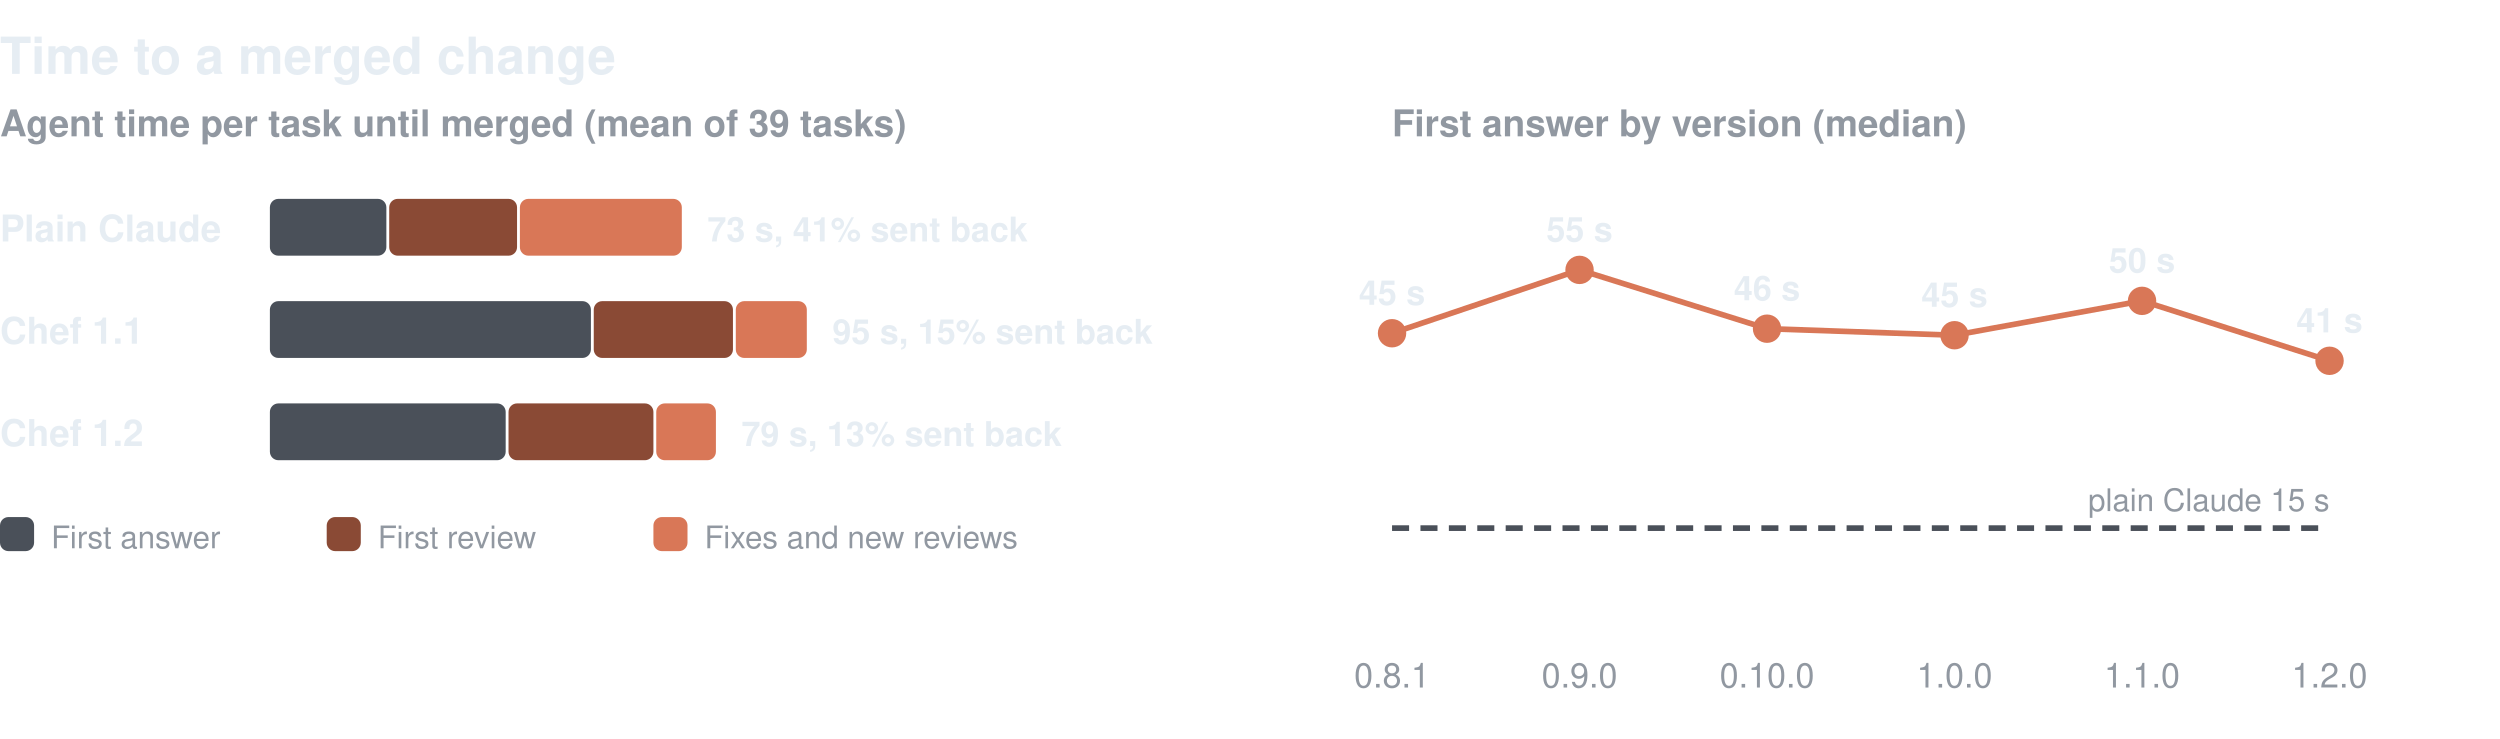
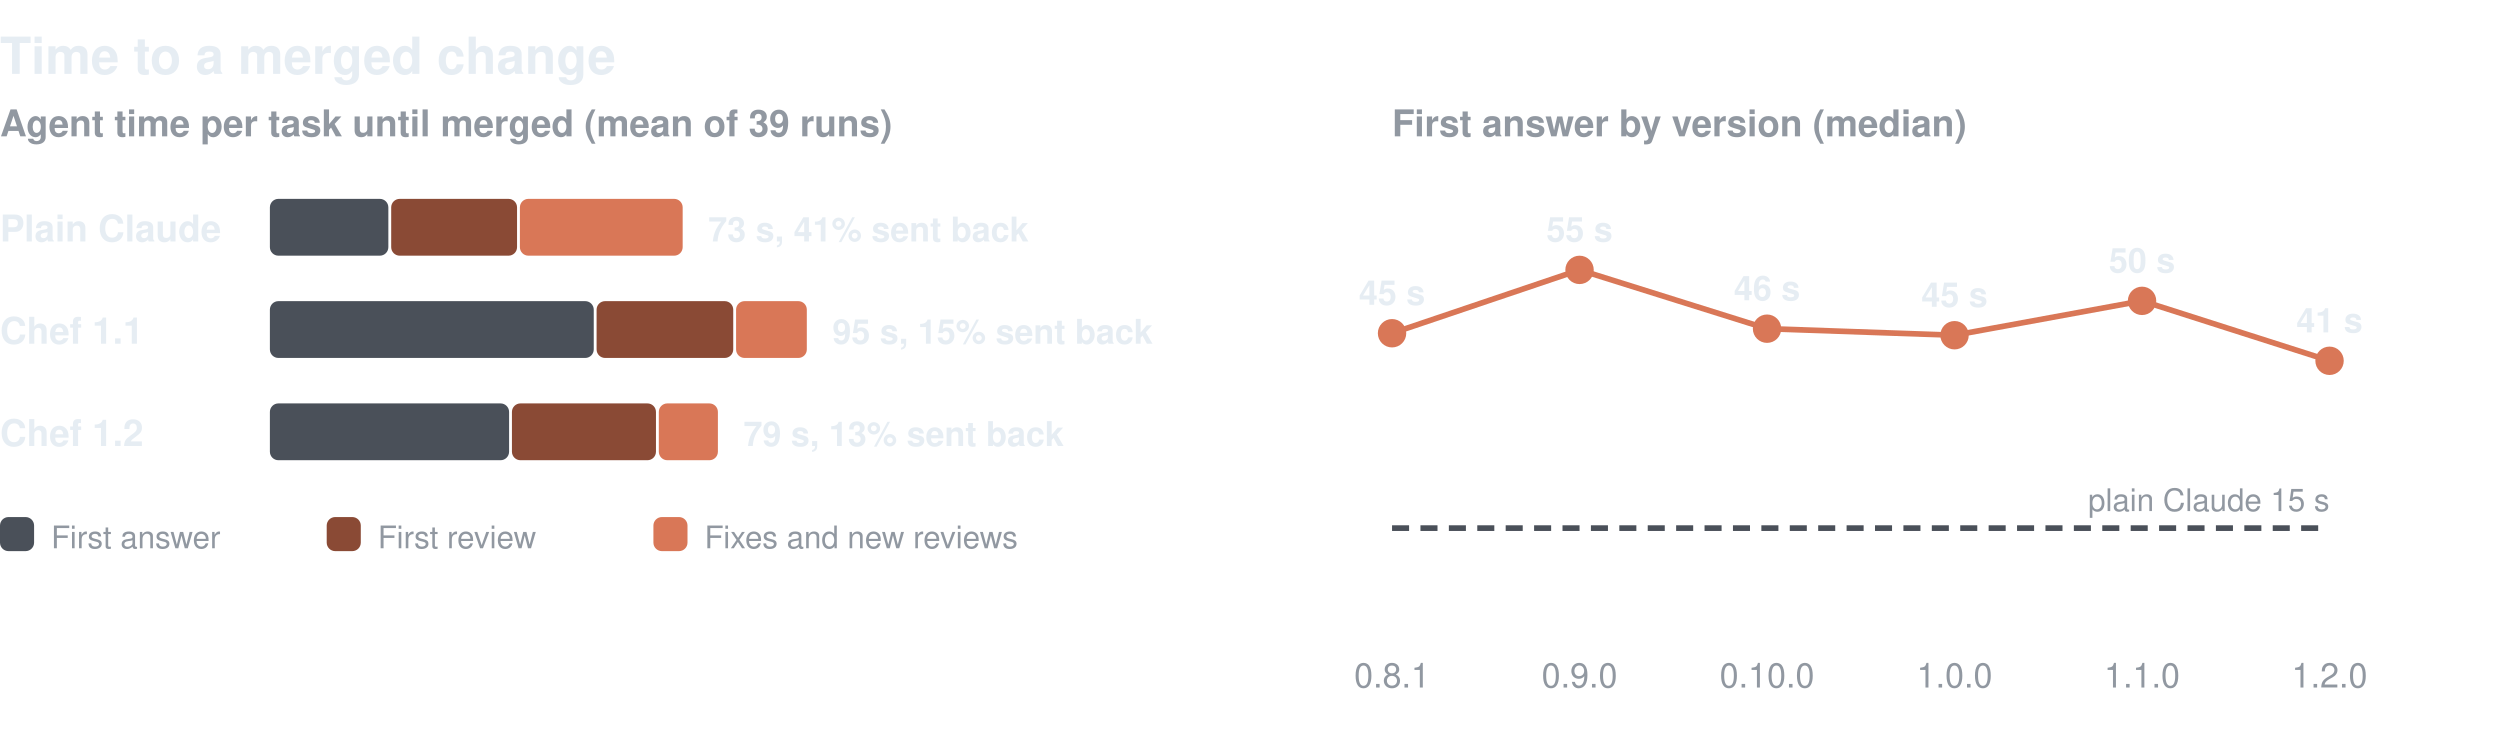
- <svg xmlns="http://www.w3.org/2000/svg" width="880" height="260" viewBox="0 0 880 260" role="img" aria-label="Plain Claude: first answer 21 s, first review 23 s, fixes and new reviews 29 s, 41% sent back; Chef 1.1: first answer 57 s, first review 25 s, fixes and new reviews 13 s, 15% sent back; Chef 1.2: first answer 42 s, first review 26 s, fixes and new reviews 11 s, 13% sent back. First answer by version: 0.8.1 45 s, 0.9.0 55 s, 0.10.0 46 s, 1.0.0 45 s, 1.1.0 50 s, 1.2.0 41 s; plain Claude 15 s.">
+ <svg xmlns="http://www.w3.org/2000/svg" width="880" height="260" viewBox="0 0 880 260" role="img" aria-label="Plain Claude: first answer 21 s, first review 23 s, fixes and new reviews 29 s, 41% sent back; Chef 1.1: first answer 57 s, first review 24 s, fixes and new reviews 13 s, 15% sent back; Chef 1.2: first answer 42 s, first review 26 s, fixes and new reviews 11 s, 13% sent back. First answer by version: 0.8.1 45 s, 0.9.0 55 s, 0.10.0 46 s, 1.0.0 45 s, 1.1.0 50 s, 1.2.0 41 s; plain Claude 15 s.">
  <text x="0.0" y="26.0" fill="#E6EDF3" font-family="-apple-system, BlinkMacSystemFont, 'Segoe UI', Helvetica, Arial, sans-serif" font-size="18" font-weight="600" text-anchor="start">Time to a merged change</text>
-   <text x="0.0" y="48.0" fill="#9198A1" font-family="-apple-system, BlinkMacSystemFont, 'Segoe UI', Helvetica, Arial, sans-serif" font-size="13" font-weight="600" text-anchor="start">Agent time per task until merged (mean of 39 tasks)</text>
+   <text x="0.0" y="48.0" fill="#9198A1" font-family="-apple-system, BlinkMacSystemFont, 'Segoe UI', Helvetica, Arial, sans-serif" font-size="13" font-weight="600" text-anchor="start">Agent time per task until merged (mean of 39 runs)</text>
  <text x="0.0" y="85.0" fill="#E6EDF3" font-family="-apple-system, BlinkMacSystemFont, 'Segoe UI', Helvetica, Arial, sans-serif" font-size="13" font-weight="600" text-anchor="start">Plain Claude</text>
-   <rect x="95.0" y="70.0" width="41.0" height="20.0" rx="3" fill="#4A5059" />
-   <rect x="137.0" y="70.0" width="45.0" height="20.0" rx="3" fill="#8A4A35" />
-   <rect x="183.0" y="70.0" width="57.0" height="20.0" rx="3" fill="#D97757" />
-   <text x="249.0" y="85.0" fill="#E6EDF3" font-family="-apple-system, BlinkMacSystemFont, 'Segoe UI', Helvetica, Arial, sans-serif" font-size="12" font-weight="600" text-anchor="start">73 s, 41% sent back</text>
+   <rect x="95.0" y="70.0" width="41.7" height="20.0" rx="3" fill="#4A5059" />
+   <rect x="137.7" y="70.0" width="44.3" height="20.0" rx="3" fill="#8A4A35" />
+   <rect x="183.0" y="70.0" width="57.3" height="20.0" rx="3" fill="#D97757" />
+   <text x="249.3" y="85.0" fill="#E6EDF3" font-family="-apple-system, BlinkMacSystemFont, 'Segoe UI', Helvetica, Arial, sans-serif" font-size="12" font-weight="600" text-anchor="start">73 s, 41% sent back</text>
  <text x="0.0" y="121.0" fill="#E6EDF3" font-family="-apple-system, BlinkMacSystemFont, 'Segoe UI', Helvetica, Arial, sans-serif" font-size="13" font-weight="600" text-anchor="start">Chef 1.1</text>
-   <rect x="95.0" y="106.0" width="113.0" height="20.0" rx="3" fill="#4A5059" />
-   <rect x="209.0" y="106.0" width="49.0" height="20.0" rx="3" fill="#8A4A35" />
-   <rect x="259.0" y="106.0" width="25.0" height="20.0" rx="3" fill="#D97757" />
+   <rect x="95.0" y="106.0" width="114.0" height="20.0" rx="3" fill="#4A5059" />
+   <rect x="210.0" y="106.0" width="48.1" height="20.0" rx="3" fill="#8A4A35" />
+   <rect x="259.1" y="106.0" width="24.9" height="20.0" rx="3" fill="#D97757" />
  <text x="293.0" y="121.0" fill="#E6EDF3" font-family="-apple-system, BlinkMacSystemFont, 'Segoe UI', Helvetica, Arial, sans-serif" font-size="12" font-weight="600" text-anchor="start">95 s, 15% sent back</text>
  <text x="0.0" y="157.0" fill="#E6EDF3" font-family="-apple-system, BlinkMacSystemFont, 'Segoe UI', Helvetica, Arial, sans-serif" font-size="13" font-weight="600" text-anchor="start">Chef 1.2</text>
-   <rect x="95.0" y="142.0" width="83.0" height="20.0" rx="3" fill="#4A5059" />
-   <rect x="179.0" y="142.0" width="51.0" height="20.0" rx="3" fill="#8A4A35" />
-   <rect x="231.0" y="142.0" width="21.0" height="20.0" rx="3" fill="#D97757" />
-   <text x="261.0" y="157.0" fill="#E6EDF3" font-family="-apple-system, BlinkMacSystemFont, 'Segoe UI', Helvetica, Arial, sans-serif" font-size="12" font-weight="600" text-anchor="start">79 s, 13% sent back</text>
+   <rect x="95.0" y="142.0" width="84.2" height="20.0" rx="3" fill="#4A5059" />
+   <rect x="180.2" y="142.0" width="50.7" height="20.0" rx="3" fill="#8A4A35" />
+   <rect x="231.9" y="142.0" width="20.8" height="20.0" rx="3" fill="#D97757" />
+   <text x="261.7" y="157.0" fill="#E6EDF3" font-family="-apple-system, BlinkMacSystemFont, 'Segoe UI', Helvetica, Arial, sans-serif" font-size="12" font-weight="600" text-anchor="start">79 s, 13% sent back</text>
  <rect x="0.0" y="182.0" width="12.0" height="12.0" rx="3" fill="#4A5059" />
  <text x="18.0" y="193.0" fill="#9198A1" font-family="-apple-system, BlinkMacSystemFont, 'Segoe UI', Helvetica, Arial, sans-serif" font-size="11" font-weight="400" text-anchor="start">First answer</text>
  <rect x="115.0" y="182.0" width="12.0" height="12.0" rx="3" fill="#8A4A35" />
  <text x="133.0" y="193.0" fill="#9198A1" font-family="-apple-system, BlinkMacSystemFont, 'Segoe UI', Helvetica, Arial, sans-serif" font-size="11" font-weight="400" text-anchor="start">First review</text>
  <rect x="230.0" y="182.0" width="12.0" height="12.0" rx="3" fill="#D97757" />
  <text x="248.0" y="193.0" fill="#9198A1" font-family="-apple-system, BlinkMacSystemFont, 'Segoe UI', Helvetica, Arial, sans-serif" font-size="11" font-weight="400" text-anchor="start">Fixes and new reviews</text>
  <text x="490.0" y="48.0" fill="#9198A1" font-family="-apple-system, BlinkMacSystemFont, 'Segoe UI', Helvetica, Arial, sans-serif" font-size="13" font-weight="600" text-anchor="start">First answer by version (median)</text>
  <line x1="490.0" y1="185.9" x2="820.0" y2="185.9" stroke="#4A5059" stroke-width="2" stroke-dasharray="6 4" />
  <text x="820.0" y="179.9" fill="#9198A1" font-family="-apple-system, BlinkMacSystemFont, 'Segoe UI', Helvetica, Arial, sans-serif" font-size="11" font-weight="400" text-anchor="end">plain Claude 15 s</text>
  <polyline points="490.0,117.3 556.0,95.0 622.0,115.7 688.0,118.0 754.0,105.9 820.0,127.0" fill="none" stroke="#D97757" stroke-width="2" />
  <circle cx="490.0" cy="117.3" r="5" fill="#D97757" />
  <text x="490.0" y="107.3" fill="#E6EDF3" font-family="-apple-system, BlinkMacSystemFont, 'Segoe UI', Helvetica, Arial, sans-serif" font-size="12" font-weight="600" text-anchor="middle">45 s</text>
  <text x="490.0" y="242.0" fill="#9198A1" font-family="-apple-system, BlinkMacSystemFont, 'Segoe UI', Helvetica, Arial, sans-serif" font-size="12" font-weight="400" text-anchor="middle">0.8.1</text>
  <circle cx="556.0" cy="95.0" r="5" fill="#D97757" />
  <text x="556.0" y="85.0" fill="#E6EDF3" font-family="-apple-system, BlinkMacSystemFont, 'Segoe UI', Helvetica, Arial, sans-serif" font-size="12" font-weight="600" text-anchor="middle">55 s</text>
  <text x="556.0" y="242.0" fill="#9198A1" font-family="-apple-system, BlinkMacSystemFont, 'Segoe UI', Helvetica, Arial, sans-serif" font-size="12" font-weight="400" text-anchor="middle">0.9.0</text>
  <circle cx="622.0" cy="115.7" r="5" fill="#D97757" />
  <text x="622.0" y="105.7" fill="#E6EDF3" font-family="-apple-system, BlinkMacSystemFont, 'Segoe UI', Helvetica, Arial, sans-serif" font-size="12" font-weight="600" text-anchor="middle">46 s</text>
  <text x="622.0" y="242.0" fill="#9198A1" font-family="-apple-system, BlinkMacSystemFont, 'Segoe UI', Helvetica, Arial, sans-serif" font-size="12" font-weight="400" text-anchor="middle">0.10.0</text>
  <circle cx="688.0" cy="118.0" r="5" fill="#D97757" />
  <text x="688.0" y="108.0" fill="#E6EDF3" font-family="-apple-system, BlinkMacSystemFont, 'Segoe UI', Helvetica, Arial, sans-serif" font-size="12" font-weight="600" text-anchor="middle">45 s</text>
  <text x="688.0" y="242.0" fill="#9198A1" font-family="-apple-system, BlinkMacSystemFont, 'Segoe UI', Helvetica, Arial, sans-serif" font-size="12" font-weight="400" text-anchor="middle">1.0.0</text>
  <circle cx="754.0" cy="105.9" r="5" fill="#D97757" />
  <text x="754.0" y="95.9" fill="#E6EDF3" font-family="-apple-system, BlinkMacSystemFont, 'Segoe UI', Helvetica, Arial, sans-serif" font-size="12" font-weight="600" text-anchor="middle">50 s</text>
  <text x="754.0" y="242.0" fill="#9198A1" font-family="-apple-system, BlinkMacSystemFont, 'Segoe UI', Helvetica, Arial, sans-serif" font-size="12" font-weight="400" text-anchor="middle">1.1.0</text>
  <circle cx="820.0" cy="127.0" r="5" fill="#D97757" />
  <text x="820.0" y="117.0" fill="#E6EDF3" font-family="-apple-system, BlinkMacSystemFont, 'Segoe UI', Helvetica, Arial, sans-serif" font-size="12" font-weight="600" text-anchor="middle">41 s</text>
  <text x="820.0" y="242.0" fill="#9198A1" font-family="-apple-system, BlinkMacSystemFont, 'Segoe UI', Helvetica, Arial, sans-serif" font-size="12" font-weight="400" text-anchor="middle">1.2.0</text>
</svg>
